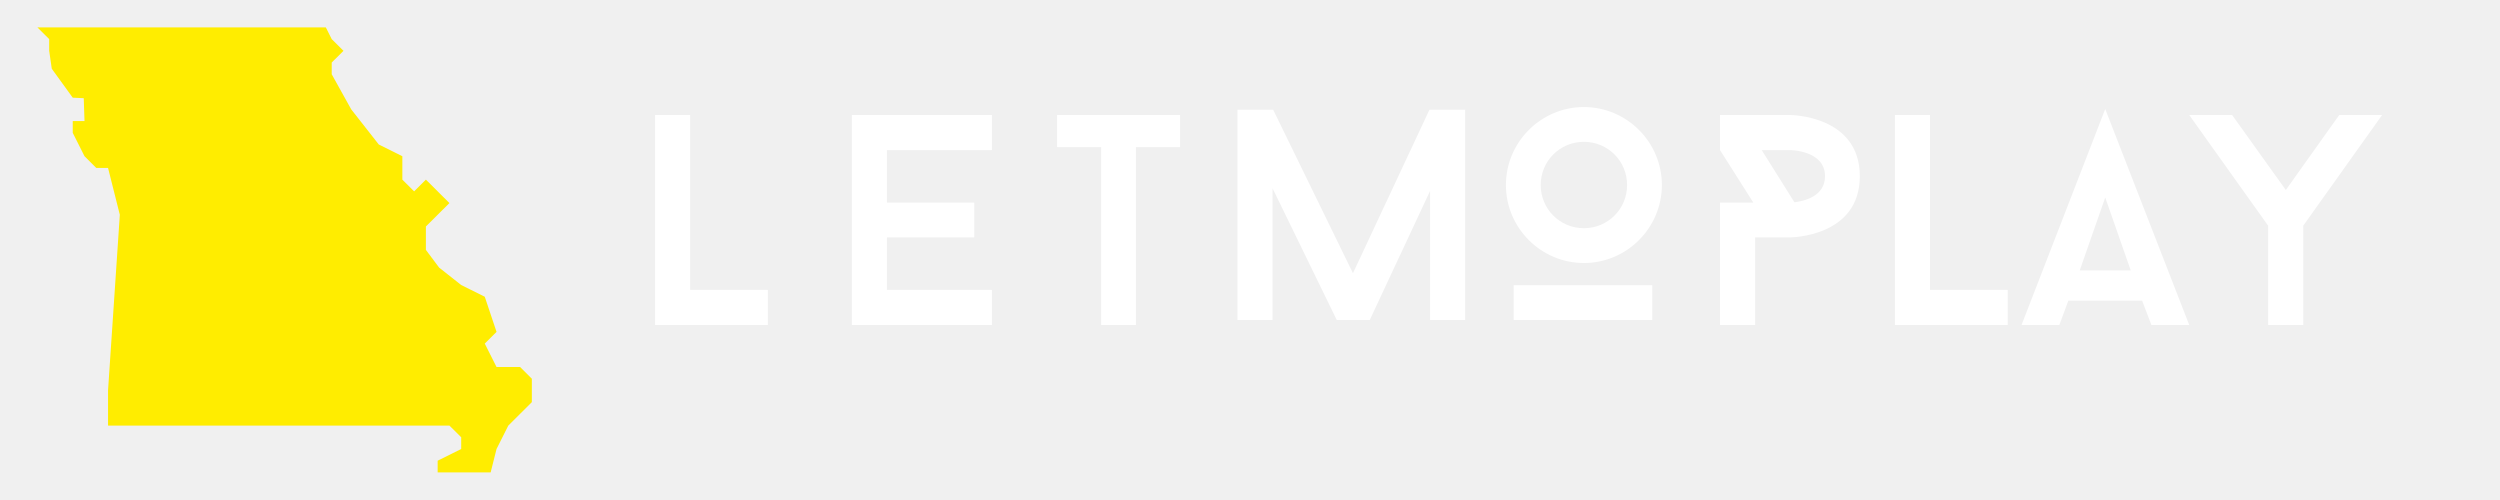
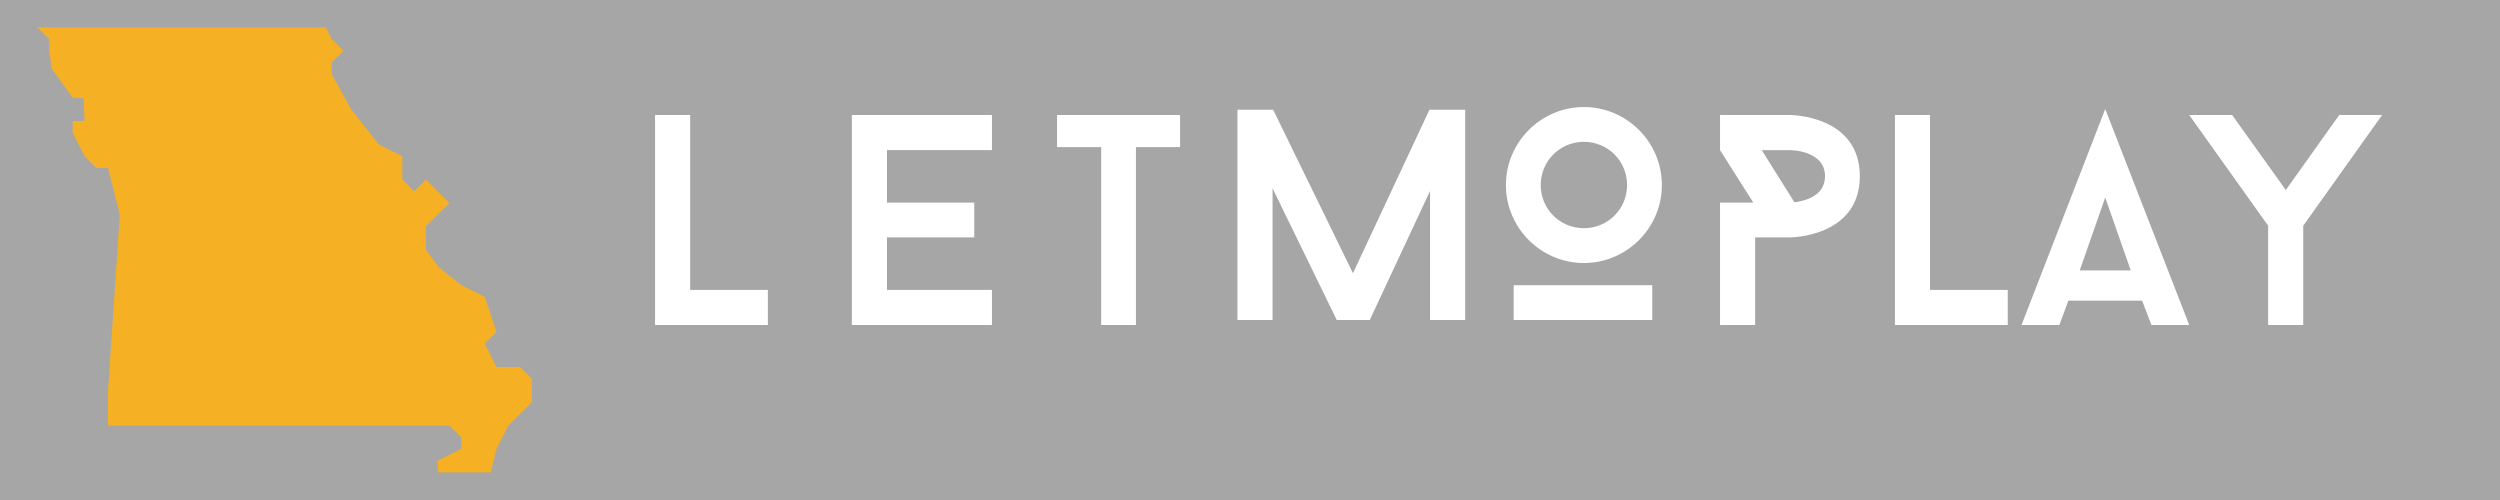
<svg xmlns="http://www.w3.org/2000/svg" width="500" zoomAndPan="magnify" viewBox="0 0 375 75" height="100" preserveAspectRatio="xMidYMid meet" version="1.0">
  <defs>
    <g />
-     <clipPath id="9ee40ea261">
+     <clipPath id="a91d142b61">
      <path d="M 5.57 4.109 L 79.82 4.109 L 79.82 70.859 L 5.57 70.859 Z M 5.57 4.109 " clip-rule="nonzero" />
    </clipPath>
  </defs>
-   <g clip-path="url(#9ee40ea261)">
-     <path fill="#ffed00" d="M 78.012 55.051 L 74.48 55.051 L 72.715 51.539 L 74.48 49.781 L 72.715 44.512 L 69.18 42.754 L 65.871 40.141 L 63.883 37.484 L 63.883 33.973 L 67.414 30.461 L 63.883 26.945 L 62.117 28.703 L 60.352 26.945 L 60.352 23.434 L 56.82 21.676 L 52.684 16.406 L 49.758 11.137 L 49.758 9.379 L 51.523 7.625 L 49.758 5.867 L 48.875 4.109 L 5.613 4.109 L 7.379 5.867 L 7.379 7.625 L 7.766 10.309 L 10.91 14.652 L 12.562 14.73 L 12.676 18.164 L 10.91 18.164 L 10.91 19.922 L 12.676 23.434 L 14.441 25.191 L 16.207 25.191 L 17.973 32.215 L 16.207 58.566 L 16.207 63.836 L 67.414 63.836 L 69.18 65.59 L 69.18 67.348 L 65.648 69.105 L 65.648 70.859 L 73.598 70.859 L 74.48 67.348 L 76.246 63.836 L 79.777 60.32 L 79.777 56.809 Z M 78.012 55.051 " fill-opacity="1" fill-rule="nonzero" />
+   <rect x="-37.5" width="450" fill="#ffffff" y="-7.5" height="90" fill-opacity="1" />
+   <rect x="-37.5" width="450" fill="#ffffff" y="-7.5" height="90" fill-opacity="1" />
+   <rect x="-37.5" width="450" fill="#a6a6a6" y="-7.5" height="90" fill-opacity="1" />
+   <g clip-path="url(#a91d142b61)">
+     <path fill="#f6b024" d="M 78.012 55.051 L 74.48 55.051 L 72.715 51.539 L 74.48 49.781 L 72.715 44.512 L 69.18 42.754 L 65.871 40.141 L 63.883 37.484 L 63.883 33.973 L 67.414 30.461 L 63.883 26.945 L 62.117 28.703 L 60.352 26.945 L 60.352 23.434 L 56.82 21.676 L 52.684 16.406 L 49.758 11.137 L 49.758 9.379 L 51.523 7.625 L 49.758 5.867 L 48.875 4.109 L 5.613 4.109 L 7.379 5.867 L 7.379 7.625 L 7.766 10.309 L 10.91 14.652 L 12.562 14.73 L 12.676 18.164 L 10.91 18.164 L 10.91 19.922 L 12.676 23.434 L 14.441 25.191 L 16.207 25.191 L 17.973 32.215 L 16.207 58.566 L 16.207 63.836 L 67.414 63.836 L 69.18 65.59 L 69.18 67.348 L 65.648 69.105 L 65.648 70.859 L 73.598 70.859 L 74.48 67.348 L 76.246 63.836 L 79.777 60.32 L 79.777 56.809 Z M 78.012 55.051 " fill-opacity="1" fill-rule="nonzero" />
  </g>
  <g fill="#ffffff" fill-opacity="1">
    <g transform="translate(94.70303, 48.74999)">
      <g>
        <path d="M 8.82 -5.266 L 8.82 -31.5 L 3.555 -31.5 L 3.555 0 L 20.477 0 L 20.477 -5.266 Z M 8.82 -5.266 " />
      </g>
    </g>
  </g>
  <g fill="#ffffff" fill-opacity="1">
    <g transform="translate(124.223, 48.74999)">
      <g>
        <path d="M 8.82 -26.234 L 24.57 -26.234 L 24.57 -31.5 L 3.555 -31.5 L 3.555 0 L 24.57 0 L 24.57 -5.266 L 8.82 -5.266 L 8.82 -13.141 L 21.914 -13.141 L 21.914 -18.359 L 8.82 -18.359 Z M 8.82 -26.234 " />
      </g>
    </g>
  </g>
  <g fill="#ffffff" fill-opacity="1">
    <g transform="translate(157.658, 48.74999)">
      <g>
        <path d="M 19.352 -26.684 L 19.352 -31.5 L 0.898 -31.5 L 0.898 -26.684 L 7.516 -26.684 L 7.516 0 L 12.734 0 L 12.734 -26.684 Z M 19.352 -26.684 " />
      </g>
    </g>
  </g>
  <g fill="#ffffff" fill-opacity="1">
    <g transform="translate(182.1117, 48.00001)">
      <g>
        <path d="M 37.66 0 L 37.66 -31.539 L 32.305 -31.539 L 20.832 -7.02 L 8.863 -31.539 L 3.508 -31.539 L 3.508 0 L 8.773 0 L 8.773 -19.75 L 18.402 0 L 23.352 0 L 32.395 -19.348 L 32.395 0 Z M 37.66 0 " />
      </g>
    </g>
  </g>
  <g fill="#ffffff" fill-opacity="1">
    <g transform="translate(223.321, 48.00001)">
      <g>
        <path d="M 14.262 -8.547 C 20.695 -8.547 25.961 -13.812 25.961 -20.246 C 25.961 -26.68 20.695 -31.945 14.262 -31.945 C 7.828 -31.945 2.566 -26.68 2.566 -20.246 C 2.566 -13.812 7.828 -8.547 14.262 -8.547 Z M 14.262 -26.727 C 17.863 -26.727 20.742 -23.848 20.742 -20.246 C 20.742 -16.648 17.863 -13.77 14.262 -13.77 C 10.664 -13.77 7.785 -16.648 7.785 -20.246 C 7.785 -23.848 10.664 -26.727 14.262 -26.727 Z M 24.52 0 L 24.52 -5.219 L 3.734 -5.219 L 3.734 0 Z M 24.52 0 " />
      </g>
    </g>
  </g>
  <g fill="#ffffff" fill-opacity="1">
    <g transform="translate(254.4492, 48.74999)">
      <g>
        <path d="M 14.039 -31.5 L 3.555 -31.5 L 3.555 -26.234 L 8.551 -18.359 L 3.555 -18.359 L 3.555 0 L 8.82 0 L 8.82 -13.141 L 14.039 -13.141 C 14.039 -13.141 24.523 -13.141 24.523 -22.32 C 24.523 -31.5 14.039 -31.5 14.039 -31.5 Z M 14.715 -18.406 L 9.809 -26.234 L 14.039 -26.234 C 14.039 -26.234 19.305 -26.234 19.305 -22.32 C 19.305 -19.262 16.109 -18.586 14.715 -18.406 Z M 14.715 -18.406 " />
      </g>
    </g>
  </g>
  <g fill="#ffffff" fill-opacity="1">
    <g transform="translate(280.6842, 48.74999)">
      <g>
        <path d="M 8.82 -5.266 L 8.82 -31.5 L 3.555 -31.5 L 3.555 0 L 20.477 0 L 20.477 -5.266 Z M 8.82 -5.266 " />
      </g>
    </g>
  </g>
  <g fill="#ffffff" fill-opacity="1">
    <g transform="translate(303.2292, 48.74999)">
      <g>
        <path d="M 18.09 -3.645 L 19.484 0 L 25.156 0 L 12.555 -32.398 L 0 0 L 5.672 0 L 7.02 -3.645 Z M 8.73 -8.191 L 12.555 -19.125 L 16.379 -8.191 Z M 8.73 -8.191 " />
      </g>
    </g>
  </g>
  <g fill="#ffffff" fill-opacity="1">
    <g transform="translate(328.3841, 48.74999)">
      <g>
        <path d="M 28.934 -31.5 L 22.5 -31.5 L 14.488 -20.25 L 6.434 -31.5 L 0 -31.5 L 11.836 -14.895 L 11.836 0 L 17.102 0 L 17.102 -14.895 Z M 28.934 -31.5 " />
      </g>
    </g>
  </g>
</svg>
